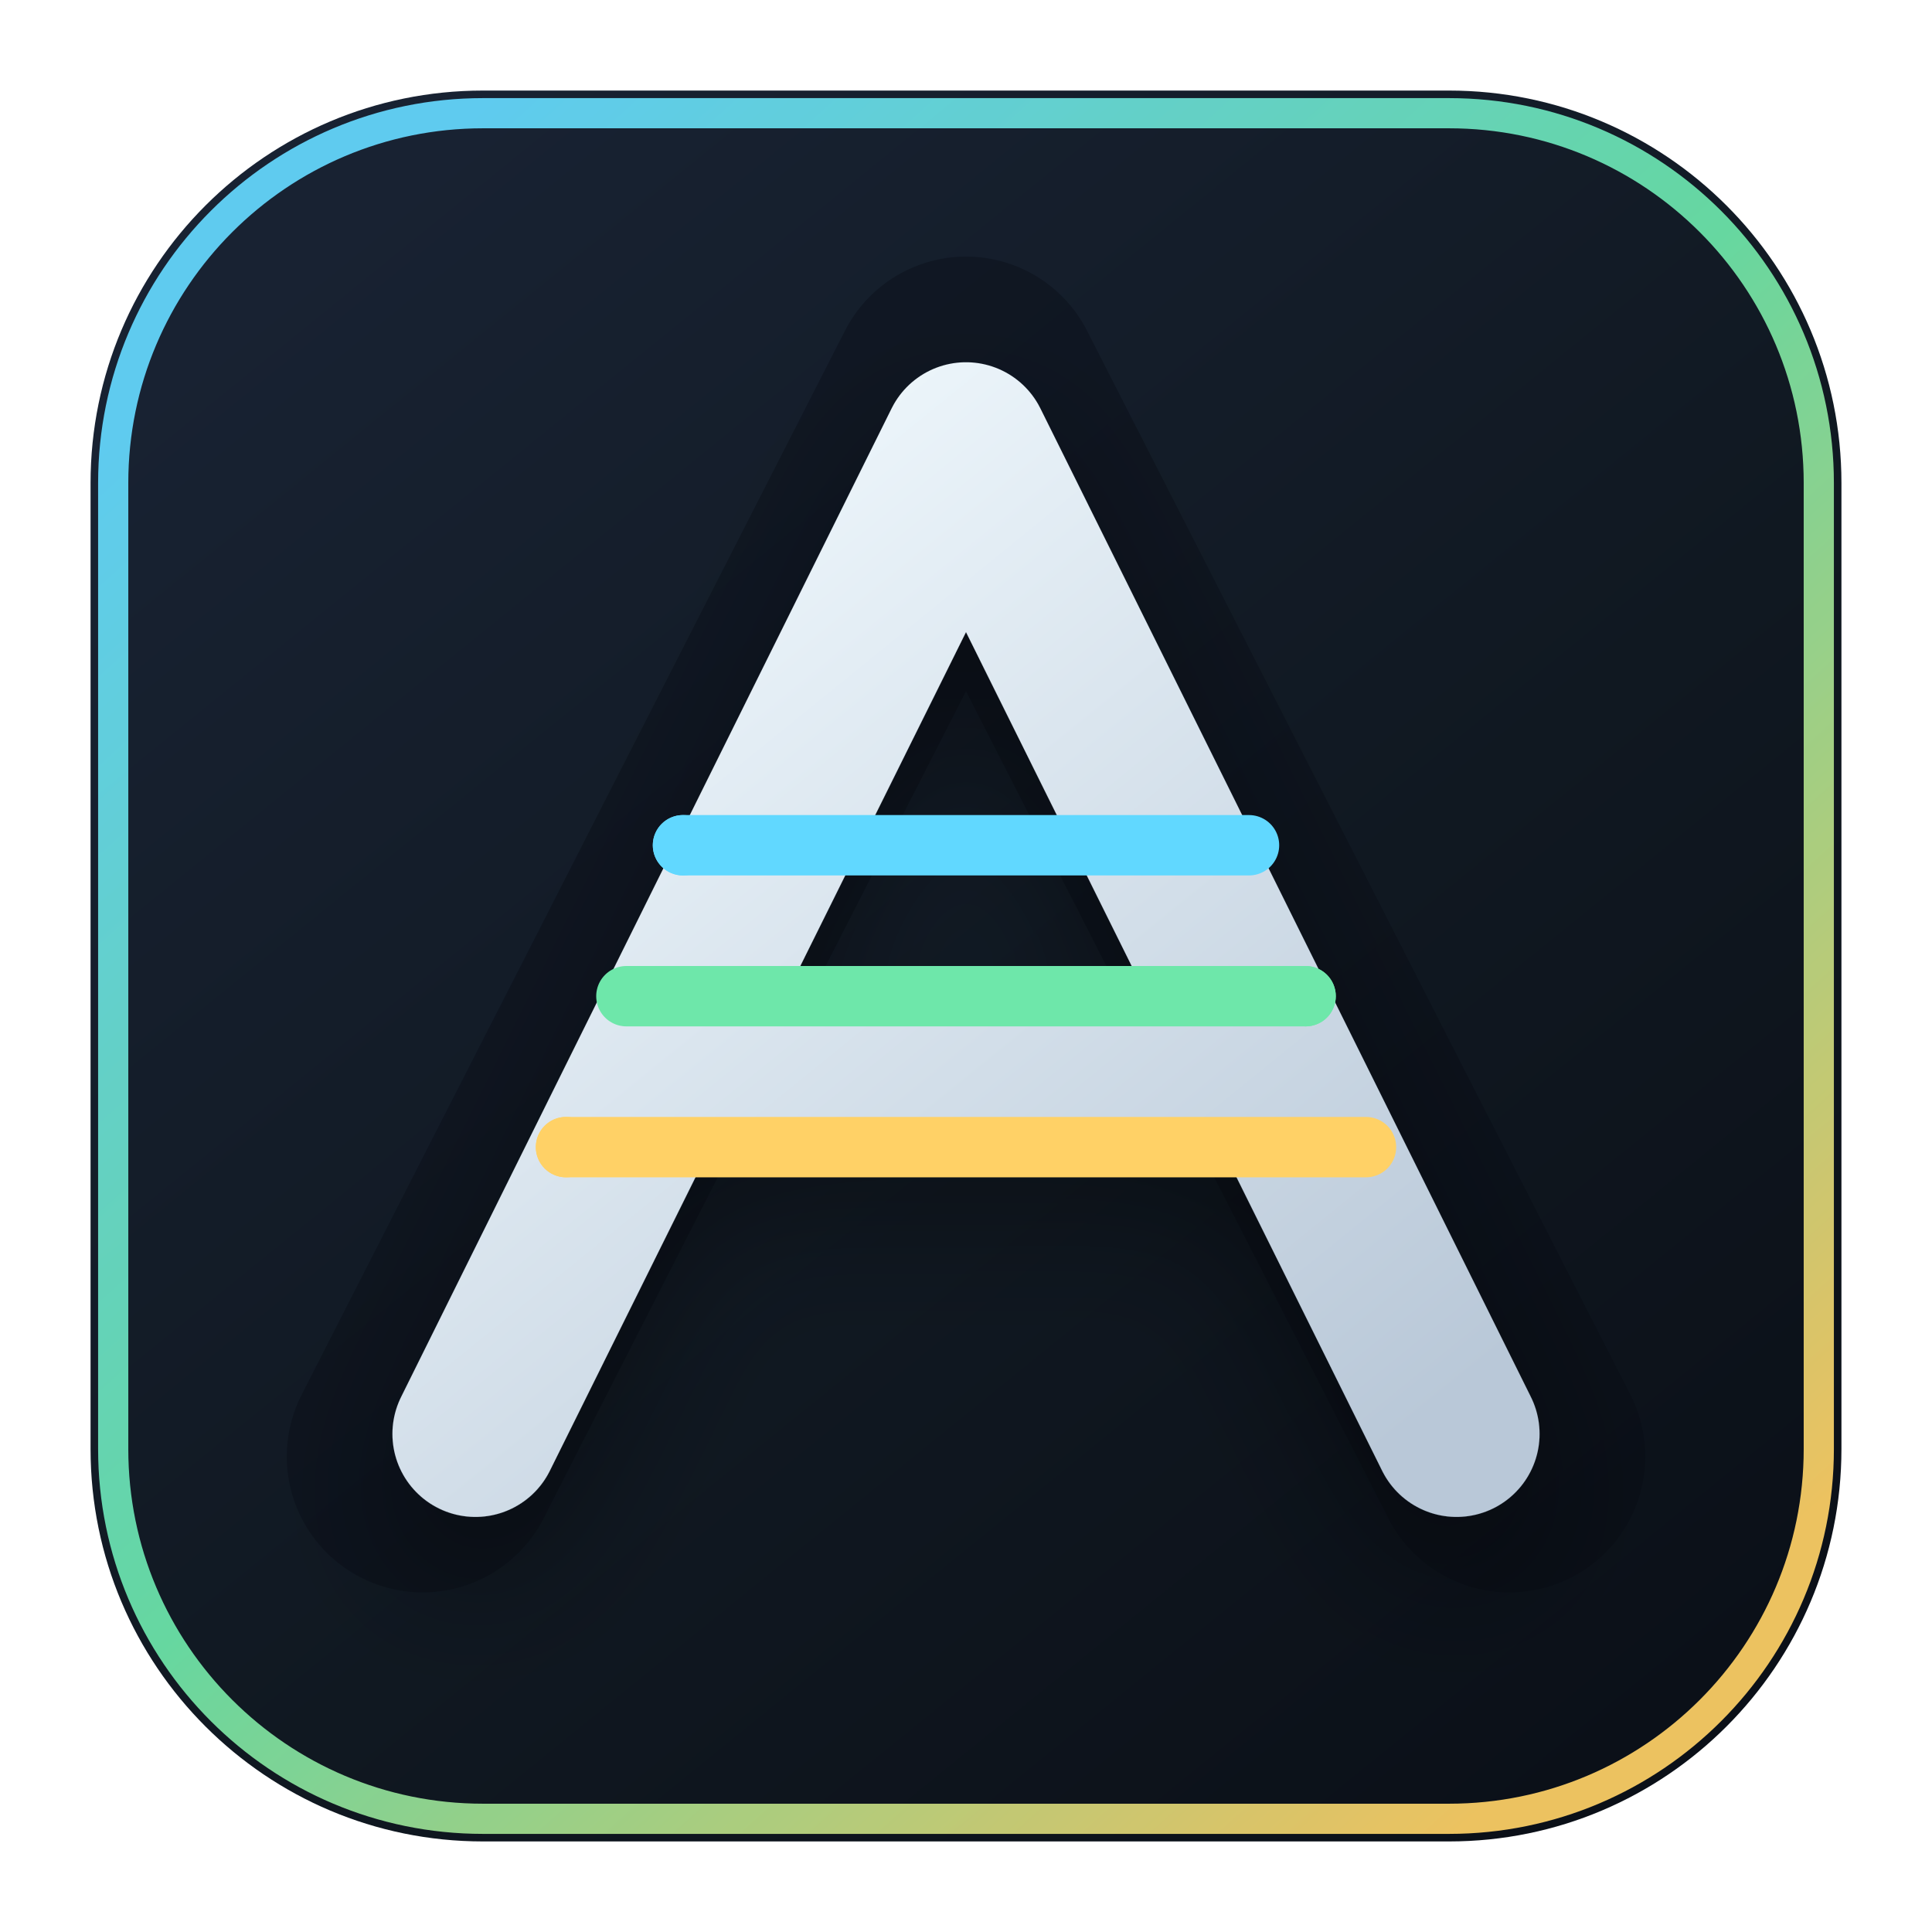
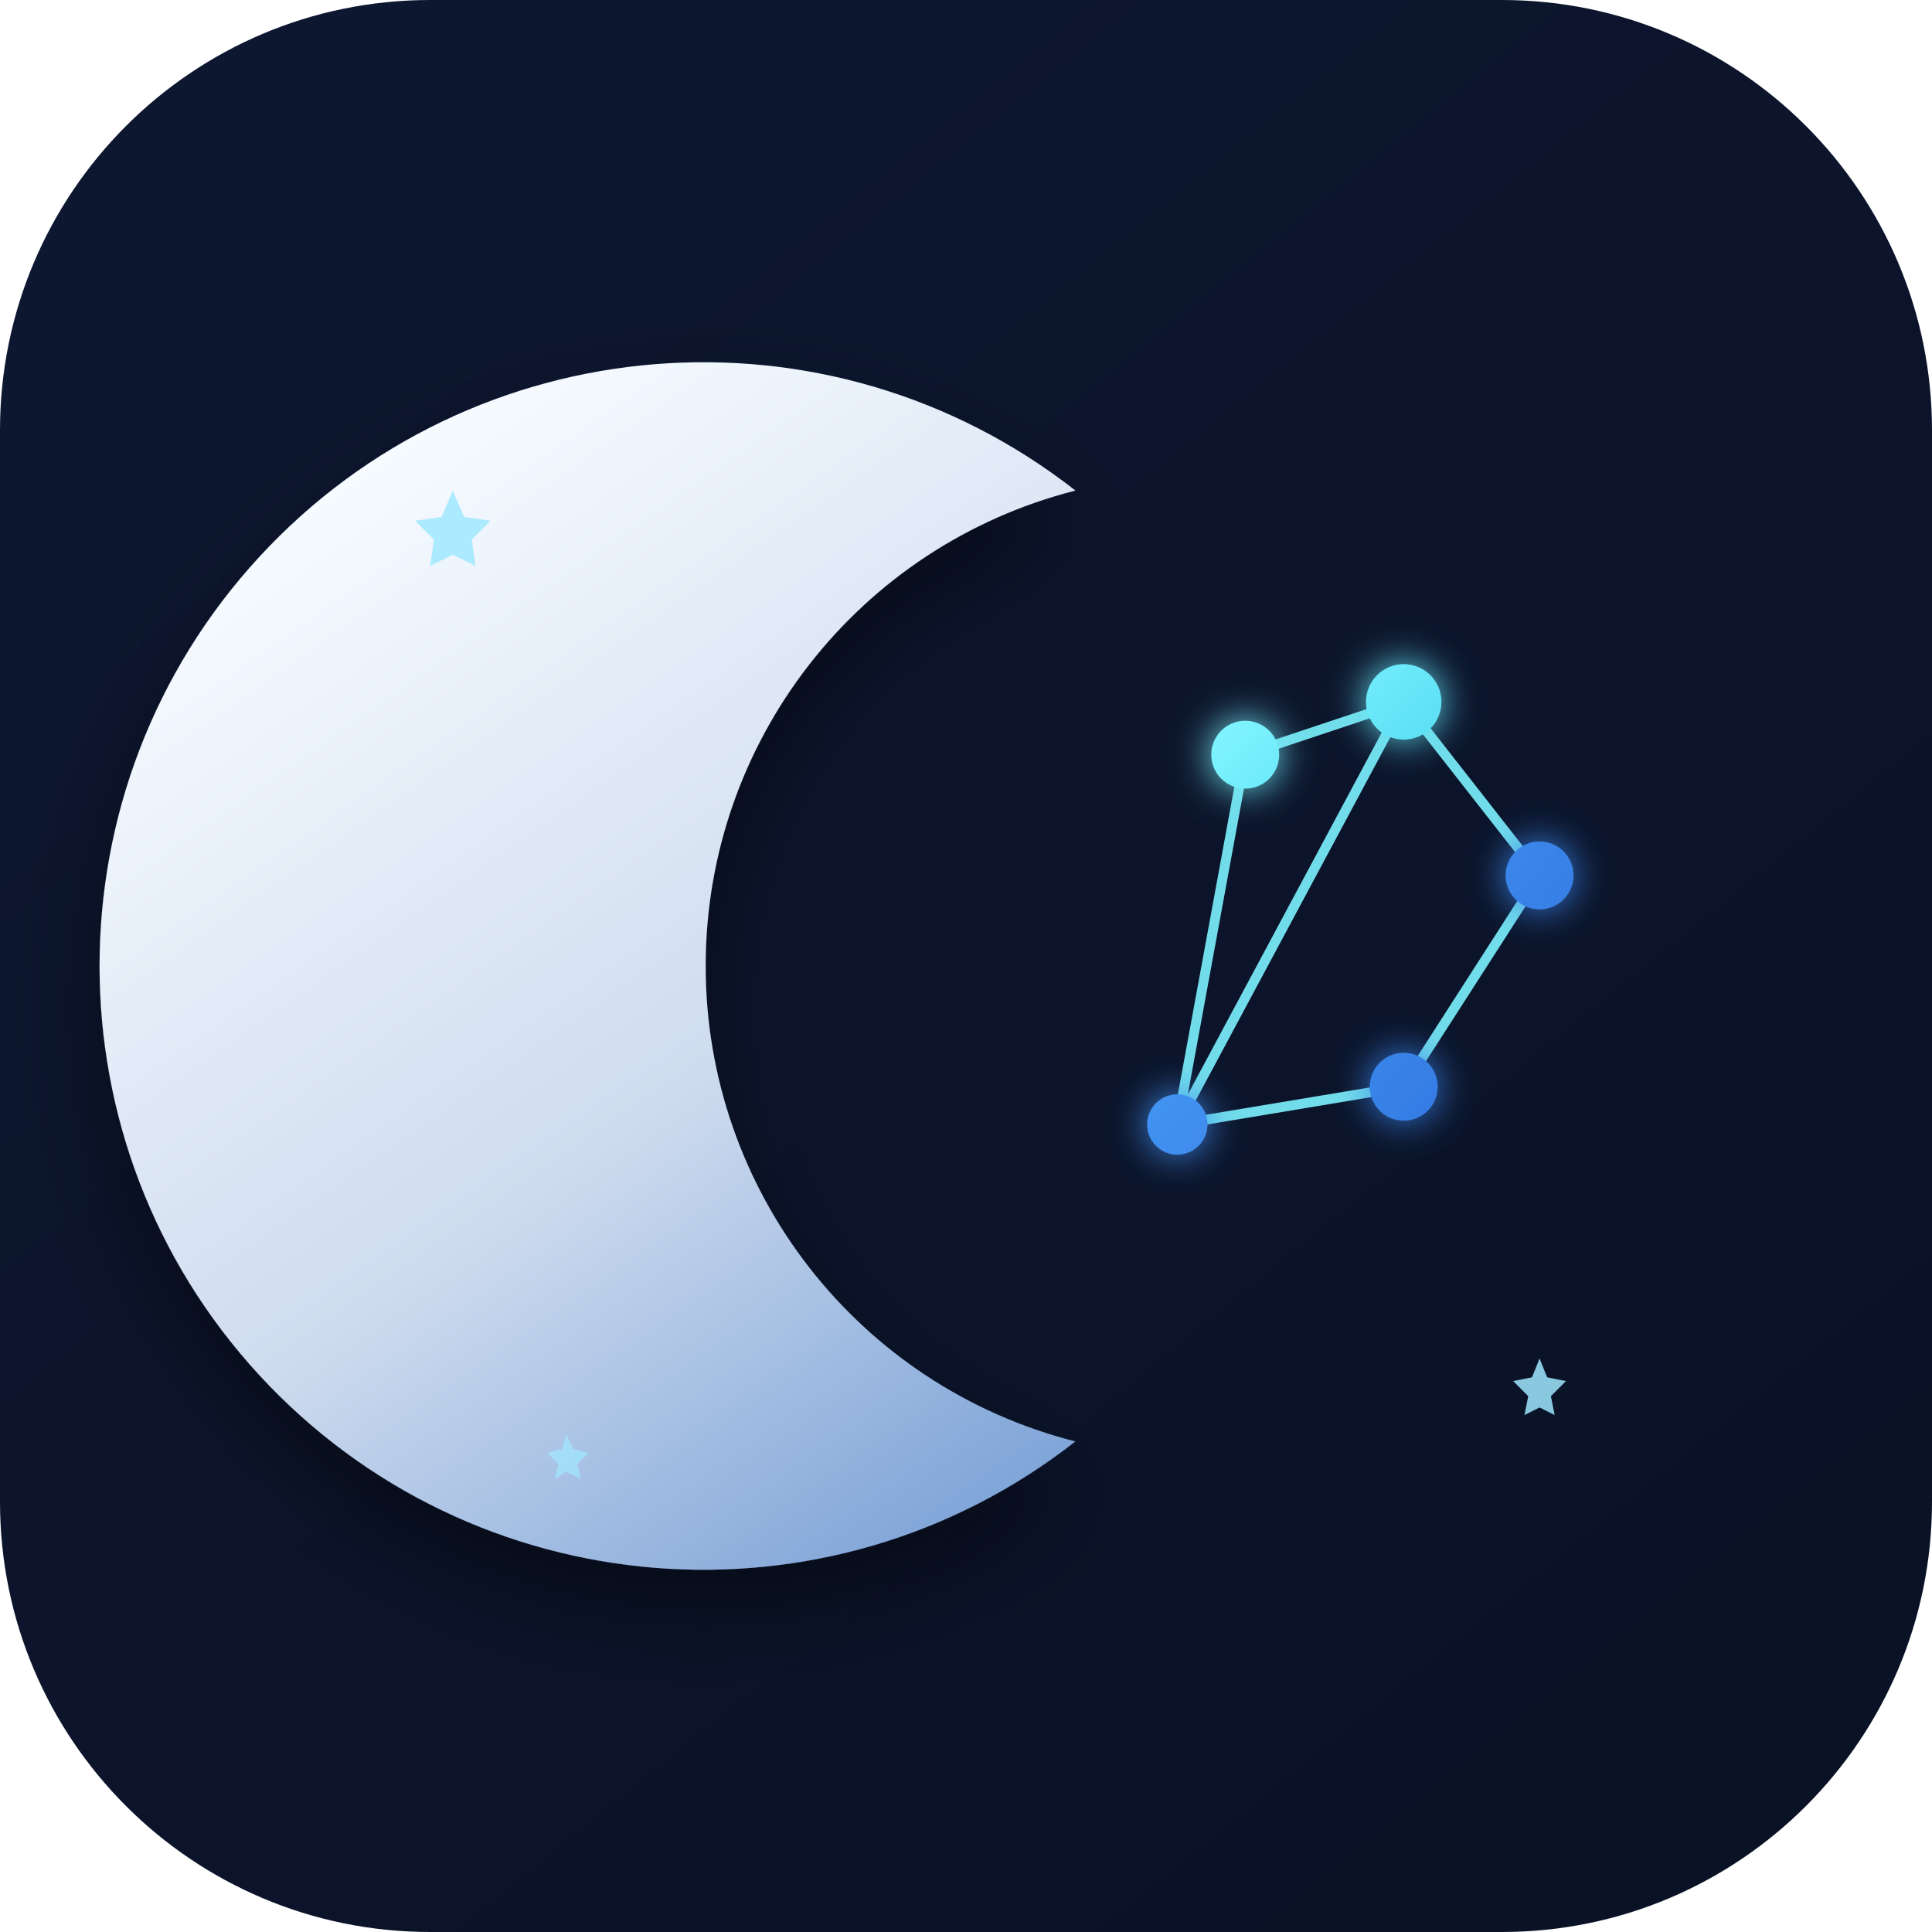
- <svg xmlns="http://www.w3.org/2000/svg" viewBox="0 0 512 512" role="img" aria-label="ARIS app icon">
+ <svg xmlns="http://www.w3.org/2000/svg" viewBox="0 0 512 512" role="img" aria-label="SomniQ app icon" preserveAspectRatio="xMidYMid meet">
  <defs>
    <linearGradient id="bg" x1="92" y1="58" x2="426" y2="470" gradientUnits="userSpaceOnUse">
-       <stop offset="0" stop-color="#182232" />
-       <stop offset="0.58" stop-color="#101821" />
-       <stop offset="1" stop-color="#0b1018" />
+       <stop offset="0" stop-color="#0d1730" />
+       <stop offset="1" stop-color="#0a1226" />
    </linearGradient>
-     <linearGradient id="edge" x1="88" y1="64" x2="432" y2="444" gradientUnits="userSpaceOnUse">
-       <stop offset="0" stop-color="#65d9ff" />
-       <stop offset="0.48" stop-color="#6ee7aa" />
-       <stop offset="1" stop-color="#ffd166" />
+     <linearGradient id="moon" x1="100" y1="120" x2="290" y2="392" gradientUnits="userSpaceOnUse">
+       <stop offset="0" stop-color="#f6fbff" />
+       <stop offset="0.55" stop-color="#cfdcef" />
+       <stop offset="1" stop-color="#7aa1d6" />
    </linearGradient>
-     <linearGradient id="aStroke" x1="146" y1="116" x2="365" y2="386" gradientUnits="userSpaceOnUse">
-       <stop offset="0" stop-color="#f3fbff" />
-       <stop offset="1" stop-color="#b9c8d8" />
+     <linearGradient id="nodeCyan" x1="320" y1="200" x2="380" y2="260" gradientUnits="userSpaceOnUse">
+       <stop offset="0" stop-color="#7df3ff" />
+       <stop offset="1" stop-color="#36c8e8" />
+     </linearGradient>
+     <linearGradient id="nodeBlue" x1="280" y1="240" x2="400" y2="340" gradientUnits="userSpaceOnUse">
+       <stop offset="0" stop-color="#4ea7ff" />
+       <stop offset="1" stop-color="#2b6bd9" />
    </linearGradient>
    <filter id="softShadow" x="-20%" y="-20%" width="140%" height="150%">
-       <feDropShadow dx="0" dy="18" stdDeviation="18" flood-color="#000000" flood-opacity="0.36" />
+       <feDropShadow dx="0" dy="12" stdDeviation="12" flood-color="#000000" flood-opacity="0.45" />
    </filter>
+     <filter id="nodeGlow" x="-50%" y="-50%" width="200%" height="200%">
+       <feGaussianBlur stdDeviation="5" result="blur" />
+       <feMerge>
+         <feMergeNode in="blur" />
+         <feMergeNode in="SourceGraphic" />
+       </feMerge>
+     </filter>
+     <clipPath id="iconClip">
+       <rect x="0" y="0" width="512" height="512" rx="114" ry="114" />
+     </clipPath>
  </defs>
-   <rect x="24" y="24" width="464" height="464" rx="104" fill="url(#bg)" />
-   <rect x="30" y="30" width="452" height="452" rx="98" fill="none" stroke="url(#edge)" stroke-width="8" opacity="0.92" />
-   <path d="M112 386L256 104L400 386" fill="none" stroke="#050912" stroke-width="72" stroke-linecap="round" stroke-linejoin="round" opacity="0.34" />
-   <g filter="url(#softShadow)">
-     <path d="M126 380L256 118L386 380" fill="none" stroke="url(#aStroke)" stroke-width="44" stroke-linecap="round" stroke-linejoin="round" />
-     <path d="M185 286H327" fill="none" stroke="url(#aStroke)" stroke-width="34" stroke-linecap="round" />
-   </g>
-   <g stroke-linecap="round" stroke-width="16">
-     <path d="M181 224H331" stroke="#61d8ff" />
-     <path d="M166 264H346" stroke="#6ee7aa" />
-     <path d="M150 304H362" stroke="#ffd166" />
-   </g>
-   <g>
-     <circle cx="181" cy="224" r="8" fill="#61d8ff" />
-     <circle cx="346" cy="264" r="8" fill="#6ee7aa" />
-     <circle cx="150" cy="304" r="8" fill="#ffd166" />
+   <g clip-path="url(#iconClip)">
+     <rect x="0" y="0" width="512" height="512" fill="url(#bg)" />
+     <g filter="url(#softShadow)">
+       <path d="M285 130a160 160 0 1 0 0 252 130 130 0 0 1 0-252z" fill="url(#moon)" />
+     </g>
+     <g stroke="#7df3ff" stroke-width="2.6" opacity="0.9" stroke-linecap="round">
+       <line x1="330" y1="200" x2="372" y2="186" />
+       <line x1="372" y1="186" x2="408" y2="232" />
+       <line x1="408" y1="232" x2="372" y2="288" />
+       <line x1="372" y1="288" x2="312" y2="298" />
+       <line x1="312" y1="298" x2="330" y2="200" />
+       <line x1="372" y1="186" x2="312" y2="298" />
+     </g>
+     <g filter="url(#nodeGlow)">
+       <circle cx="330" cy="200" r="9" fill="url(#nodeCyan)" />
+       <circle cx="372" cy="186" r="10" fill="url(#nodeCyan)" />
+       <circle cx="408" cy="232" r="9" fill="url(#nodeBlue)" />
+       <circle cx="372" cy="288" r="9" fill="url(#nodeBlue)" />
+       <circle cx="312" cy="298" r="8" fill="url(#nodeBlue)" />
+     </g>
+     <g fill="#9fe8ff">
+       <path d="M120 130l3 7 7 1-5 5 1 7-6-3-6 3 1-7-5-5 7-1z" opacity="0.85" />
+       <path d="M408 360l2 5 5 1-4 4 1 5-4-2-4 2 1-5-4-4 5-1z" opacity="0.85" />
+       <path d="M150 380l2 4 4 1-3 3 1 4-4-2-3 2 1-4-3-3 4-1z" opacity="0.7" />
+     </g>
  </g>
</svg>
